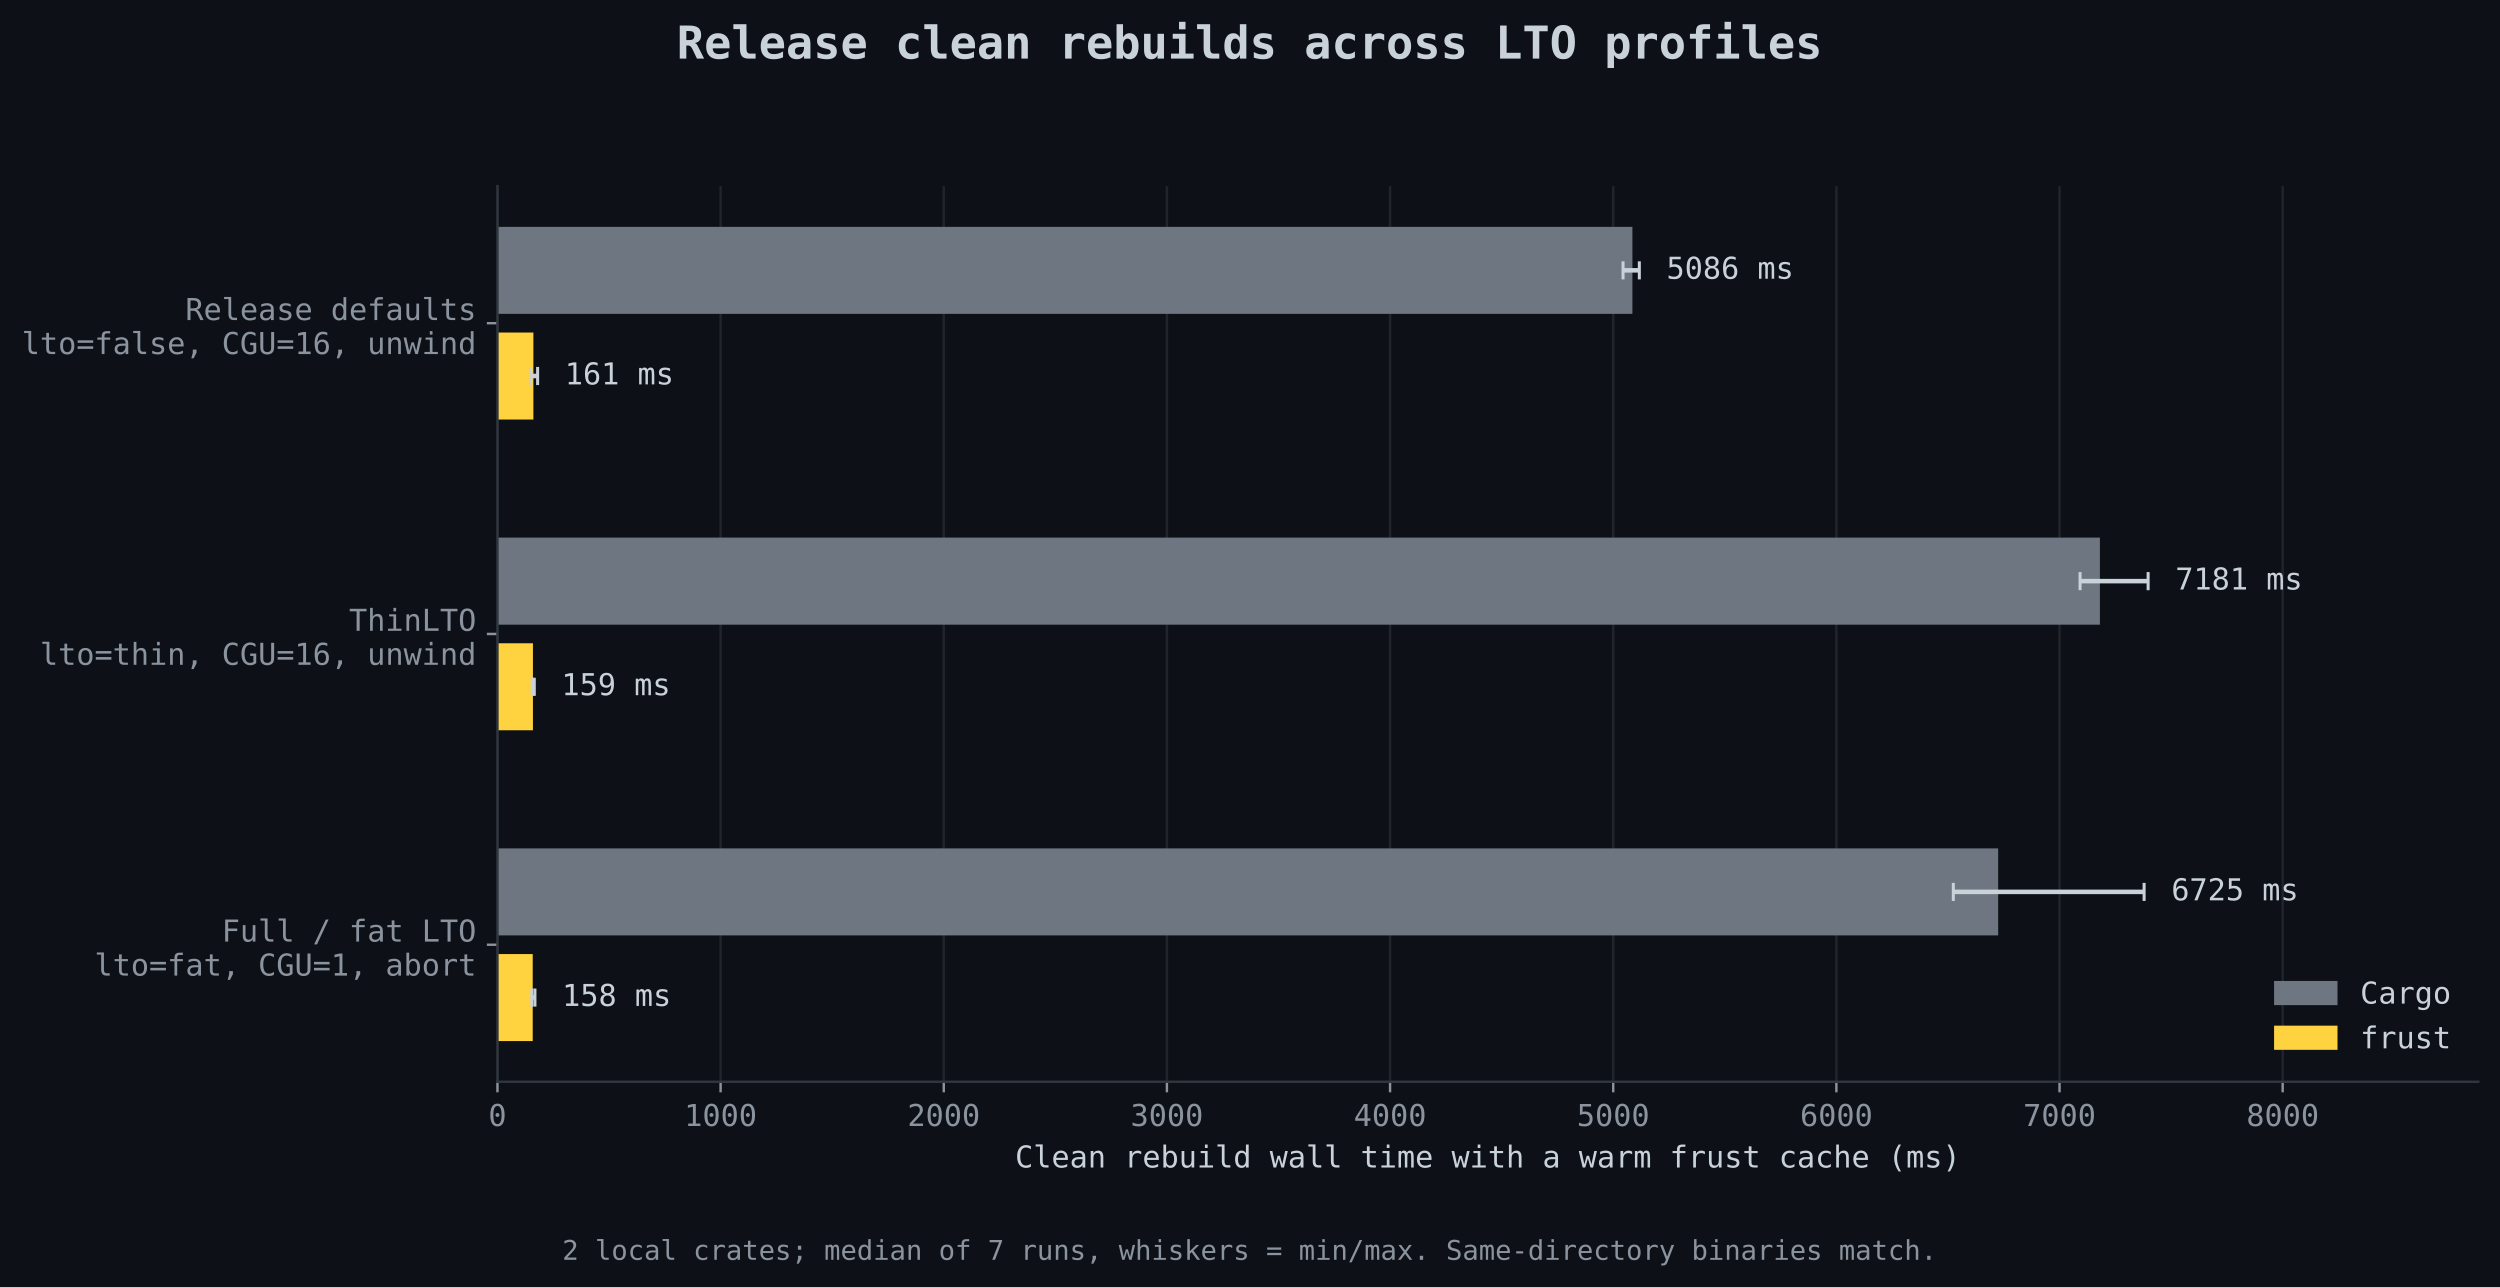
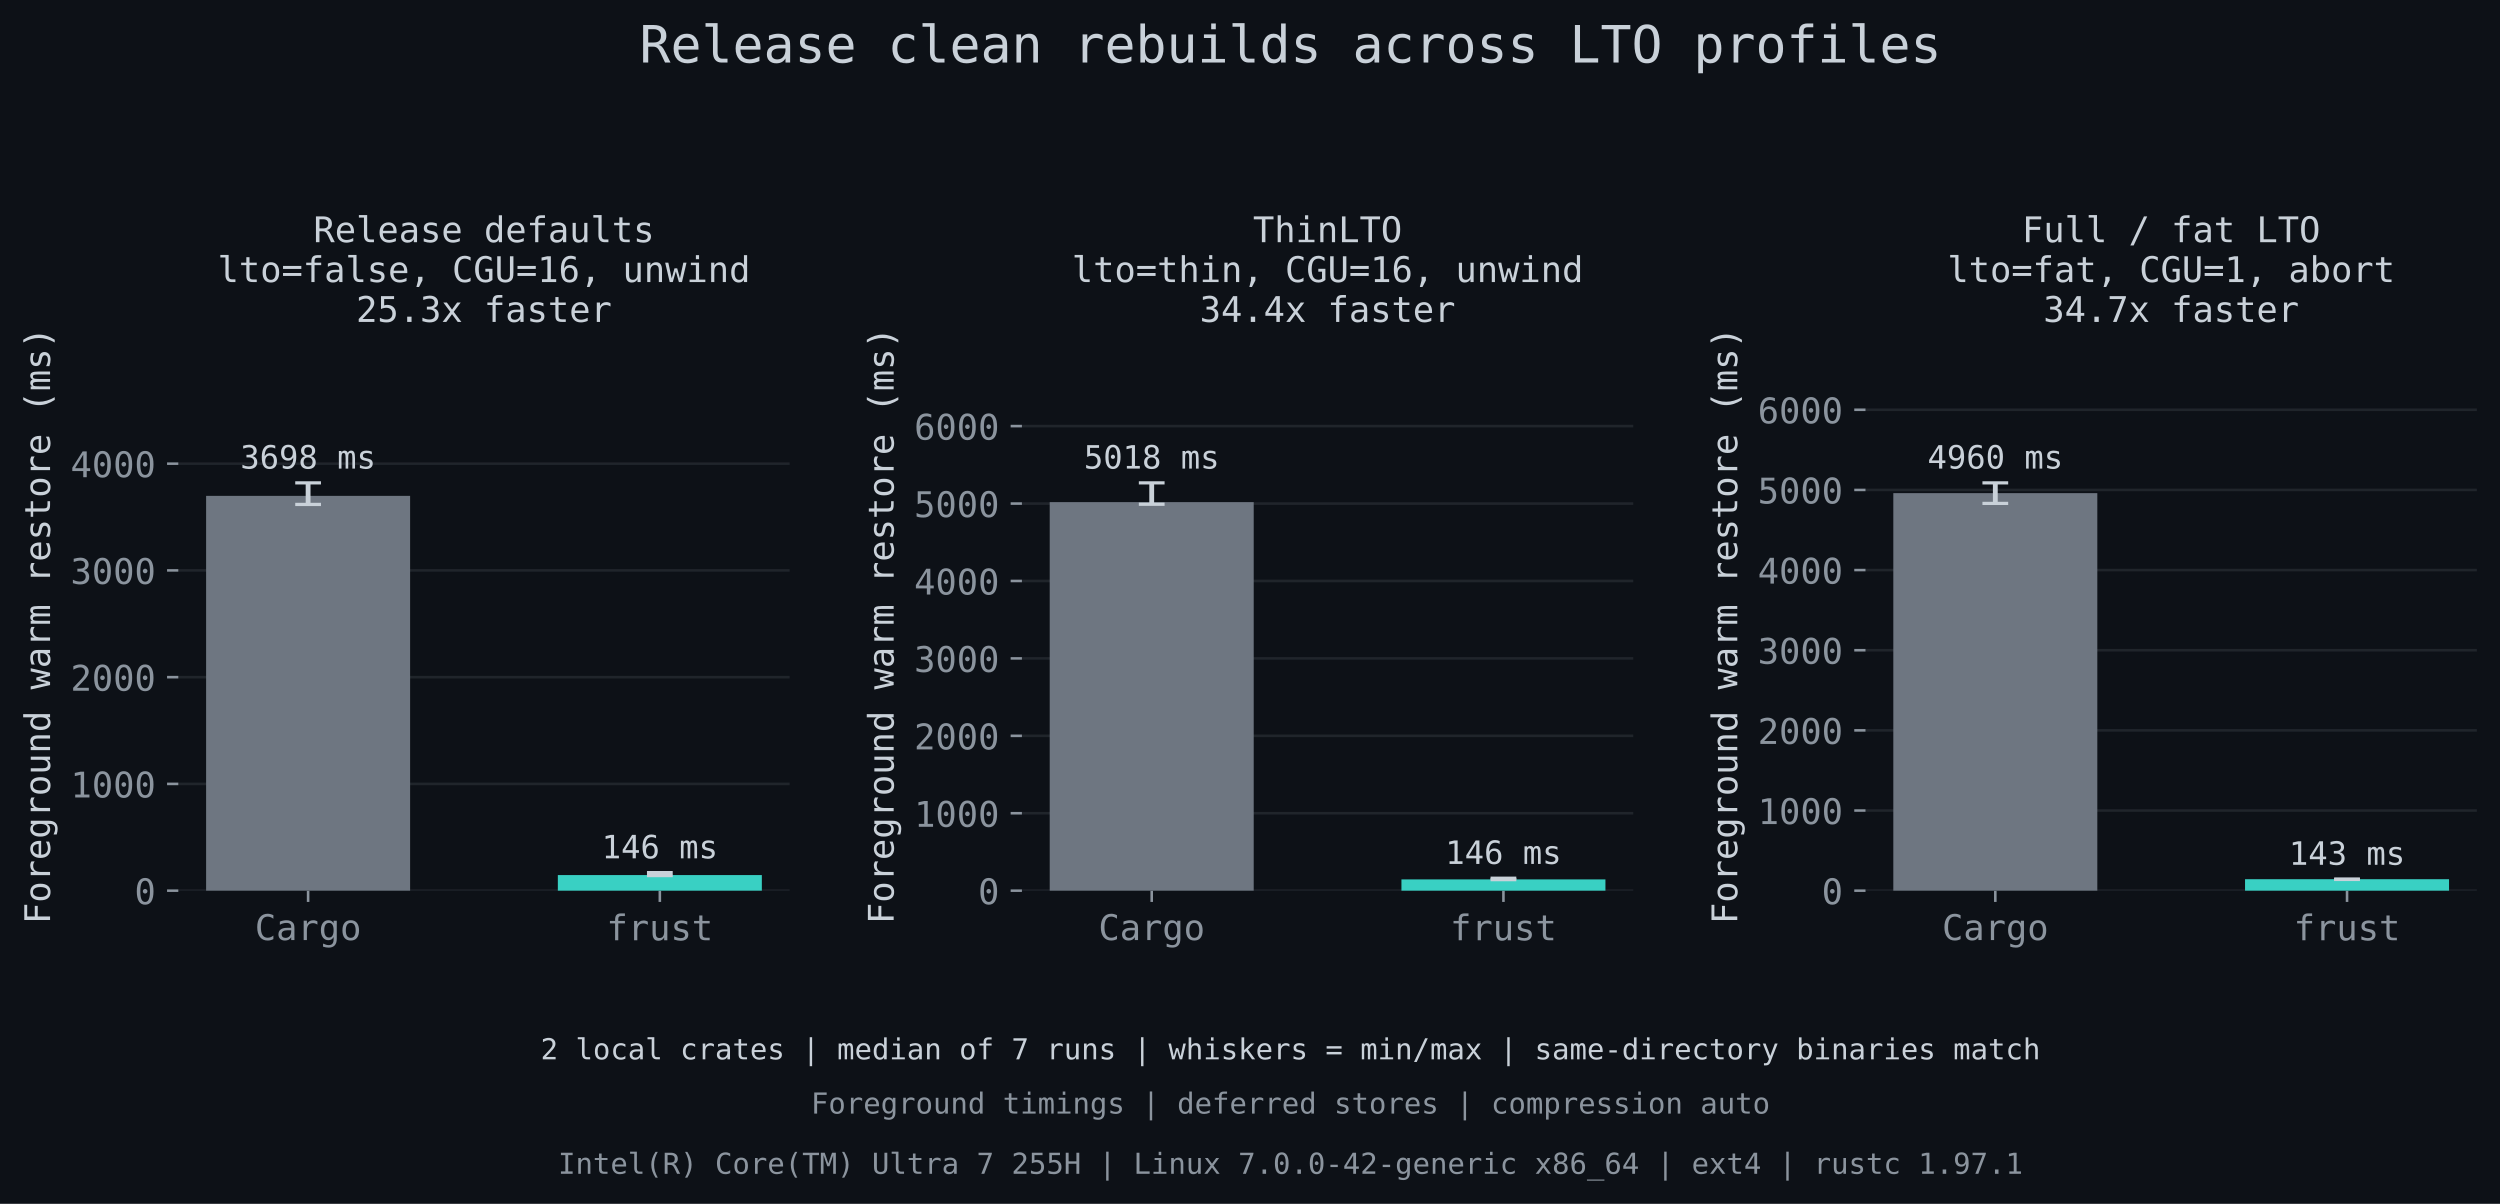
- <svg xmlns="http://www.w3.org/2000/svg" xmlns:xlink="http://www.w3.org/1999/xlink" width="827.758pt" height="426.204pt" viewBox="0 0 827.758 426.204" version="1.1">
+ <svg xmlns="http://www.w3.org/2000/svg" xmlns:xlink="http://www.w3.org/1999/xlink" role="img" aria-labelledby="figure-description" width="776.851pt" height="374.074pt" viewBox="0 0 776.851 374.074" version="1.1">
  <defs>
    <style type="text/css">*{stroke-linejoin: round; stroke-linecap: butt}</style>
  </defs>
  <g id="figure_1">
    <g id="patch_1">
-       <path d="M 0 426.204 L 827.758 426.204 L 827.758 0 L 0 0 z " style="fill: #0d1117" />
+       <path d="M 0 374.074 L 776.851 374.074 L 776.851 0 L 0 0 z " style="fill: #0d1117" />
    </g>
    <g id="axes_1">
      <g id="patch_2">
-         <path d="M 164.708 358.18 L 820.558 358.18 L 820.558 61.632 L 164.708 61.632 z " style="fill: #0d1117" />
+         <path d="M 55.411 276.768 L 245.368 276.768 L 245.368 112.032 L 55.411 112.032 z " style="fill: #0d1117" />
      </g>
      <g id="matplotlib.axis_1">
        <g id="xtick_1">
          <g id="line2d_1">
-             <path d="M 164.708 358.18 L 164.708 61.632 " clip-path="url(#p557c16baa1)" style="fill: none; stroke: #30363d; stroke-opacity: 0.55; stroke-width: 0.8; stroke-linecap: square" />
-           </g>
+             <defs>
+               <path id="mf72161e524" d="M 0 0 L 0 3.5 " style="stroke: #8b949e; stroke-width: 0.8" />
+             </defs>
+             <g>
+               <use xlink:href="#mf72161e524" x="95.741" y="276.768" style="fill: #8b949e; stroke: #8b949e; stroke-width: 0.8" />
+             </g>
+           </g>
+           <g id="text_1">
+             <text style="font-size: 11px; font-family: 'DejaVu Sans Mono'; text-anchor: middle; fill: #8b949e" x="95.741" y="292.109" transform="rotate(-0 95.74137 292.1091)">Cargo</text>
+           </g>
+         </g>
+         <g id="xtick_2">
          <g id="line2d_2">
-             <defs>
-               <path id="m5d4c12764f" d="M 0 0 L 0 3.5 " style="stroke: #8b949e; stroke-width: 0.8" />
-             </defs>
-             <g>
-               <use xlink:href="#m5d4c12764f" x="164.708" y="358.18" style="fill: #8b949e; stroke: #8b949e; stroke-width: 0.8" />
-             </g>
-           </g>
-           <g id="text_1">
-             <text style="font-size: 10px; font-family: 'DejaVu Sans Mono'; text-anchor: middle; fill: #8b949e" x="164.708" y="372.832" transform="rotate(-0 164.7078 372.8316)">0</text>
-           </g>
-         </g>
-         <g id="xtick_2">
-           <g id="line2d_3">
-             <path d="M 238.595 358.18 L 238.595 61.632 " clip-path="url(#p557c16baa1)" style="fill: none; stroke: #30363d; stroke-opacity: 0.55; stroke-width: 0.8; stroke-linecap: square" />
-           </g>
-           <g id="line2d_4">
-             <g>
-               <use xlink:href="#m5d4c12764f" x="238.595" y="358.18" style="fill: #8b949e; stroke: #8b949e; stroke-width: 0.8" />
+             <g>
+               <use xlink:href="#mf72161e524" x="205.038" y="276.768" style="fill: #8b949e; stroke: #8b949e; stroke-width: 0.8" />
            </g>
          </g>
          <g id="text_2">
-             <text style="font-size: 10px; font-family: 'DejaVu Sans Mono'; text-anchor: middle; fill: #8b949e" x="238.595" y="372.832" transform="rotate(-0 238.5947 372.8316)">1000</text>
-           </g>
-         </g>
-         <g id="xtick_3">
-           <g id="line2d_5">
-             <path d="M 312.482 358.18 L 312.482 61.632 " clip-path="url(#p557c16baa1)" style="fill: none; stroke: #30363d; stroke-opacity: 0.55; stroke-width: 0.8; stroke-linecap: square" />
-           </g>
-           <g id="line2d_6">
-             <g>
-               <use xlink:href="#m5d4c12764f" x="312.482" y="358.18" style="fill: #8b949e; stroke: #8b949e; stroke-width: 0.8" />
-             </g>
-           </g>
-           <g id="text_3">
-             <text style="font-size: 10px; font-family: 'DejaVu Sans Mono'; text-anchor: middle; fill: #8b949e" x="312.482" y="372.832" transform="rotate(-0 312.4817 372.8316)">2000</text>
-           </g>
-         </g>
-         <g id="xtick_4">
-           <g id="line2d_7">
-             <path d="M 386.369 358.18 L 386.369 61.632 " clip-path="url(#p557c16baa1)" style="fill: none; stroke: #30363d; stroke-opacity: 0.55; stroke-width: 0.8; stroke-linecap: square" />
-           </g>
-           <g id="line2d_8">
-             <g>
-               <use xlink:href="#m5d4c12764f" x="386.369" y="358.18" style="fill: #8b949e; stroke: #8b949e; stroke-width: 0.8" />
-             </g>
-           </g>
-           <g id="text_4">
-             <text style="font-size: 10px; font-family: 'DejaVu Sans Mono'; text-anchor: middle; fill: #8b949e" x="386.369" y="372.832" transform="rotate(-0 386.3686 372.8316)">3000</text>
-           </g>
-         </g>
-         <g id="xtick_5">
-           <g id="line2d_9">
-             <path d="M 460.256 358.18 L 460.256 61.632 " clip-path="url(#p557c16baa1)" style="fill: none; stroke: #30363d; stroke-opacity: 0.55; stroke-width: 0.8; stroke-linecap: square" />
-           </g>
-           <g id="line2d_10">
-             <g>
-               <use xlink:href="#m5d4c12764f" x="460.256" y="358.18" style="fill: #8b949e; stroke: #8b949e; stroke-width: 0.8" />
-             </g>
-           </g>
-           <g id="text_5">
-             <text style="font-size: 10px; font-family: 'DejaVu Sans Mono'; text-anchor: middle; fill: #8b949e" x="460.256" y="372.832" transform="rotate(-0 460.2556 372.8316)">4000</text>
-           </g>
-         </g>
-         <g id="xtick_6">
-           <g id="line2d_11">
-             <path d="M 534.142 358.18 L 534.142 61.632 " clip-path="url(#p557c16baa1)" style="fill: none; stroke: #30363d; stroke-opacity: 0.55; stroke-width: 0.8; stroke-linecap: square" />
-           </g>
-           <g id="line2d_12">
-             <g>
-               <use xlink:href="#m5d4c12764f" x="534.142" y="358.18" style="fill: #8b949e; stroke: #8b949e; stroke-width: 0.8" />
-             </g>
-           </g>
-           <g id="text_6">
-             <text style="font-size: 10px; font-family: 'DejaVu Sans Mono'; text-anchor: middle; fill: #8b949e" x="534.142" y="372.832" transform="rotate(-0 534.1425 372.8316)">5000</text>
-           </g>
-         </g>
-         <g id="xtick_7">
-           <g id="line2d_13">
-             <path d="M 608.029 358.18 L 608.029 61.632 " clip-path="url(#p557c16baa1)" style="fill: none; stroke: #30363d; stroke-opacity: 0.55; stroke-width: 0.8; stroke-linecap: square" />
-           </g>
-           <g id="line2d_14">
-             <g>
-               <use xlink:href="#m5d4c12764f" x="608.029" y="358.18" style="fill: #8b949e; stroke: #8b949e; stroke-width: 0.8" />
-             </g>
-           </g>
-           <g id="text_7">
-             <text style="font-size: 10px; font-family: 'DejaVu Sans Mono'; text-anchor: middle; fill: #8b949e" x="608.029" y="372.832" transform="rotate(-0 608.0294 372.8316)">6000</text>
-           </g>
-         </g>
-         <g id="xtick_8">
-           <g id="line2d_15">
-             <path d="M 681.916 358.18 L 681.916 61.632 " clip-path="url(#p557c16baa1)" style="fill: none; stroke: #30363d; stroke-opacity: 0.55; stroke-width: 0.8; stroke-linecap: square" />
-           </g>
-           <g id="line2d_16">
-             <g>
-               <use xlink:href="#m5d4c12764f" x="681.916" y="358.18" style="fill: #8b949e; stroke: #8b949e; stroke-width: 0.8" />
-             </g>
-           </g>
-           <g id="text_8">
-             <text style="font-size: 10px; font-family: 'DejaVu Sans Mono'; text-anchor: middle; fill: #8b949e" x="681.916" y="372.832" transform="rotate(-0 681.9164 372.8316)">7000</text>
-           </g>
-         </g>
-         <g id="xtick_9">
-           <g id="line2d_17">
-             <path d="M 755.803 358.18 L 755.803 61.632 " clip-path="url(#p557c16baa1)" style="fill: none; stroke: #30363d; stroke-opacity: 0.55; stroke-width: 0.8; stroke-linecap: square" />
-           </g>
-           <g id="line2d_18">
-             <g>
-               <use xlink:href="#m5d4c12764f" x="755.803" y="358.18" style="fill: #8b949e; stroke: #8b949e; stroke-width: 0.8" />
-             </g>
-           </g>
-           <g id="text_9">
-             <text style="font-size: 10px; font-family: 'DejaVu Sans Mono'; text-anchor: middle; fill: #8b949e" x="755.803" y="372.832" transform="rotate(-0 755.8033 372.8316)">8000</text>
-           </g>
-         </g>
-         <g id="text_10">
-           <text style="font-size: 10px; font-family: 'DejaVu Sans Mono'; text-anchor: middle; fill: #c9d1d9" x="492.633" y="386.563" transform="rotate(-0 492.6328 386.5628)">Clean rebuild wall time with a warm frust cache (ms)</text>
+             <text style="font-size: 11px; font-family: 'DejaVu Sans Mono'; text-anchor: middle; fill: #8b949e" x="205.038" y="292.185" transform="rotate(-0 205.0379 292.1847)">frust</text>
+           </g>
        </g>
      </g>
      <g id="matplotlib.axis_2">
        <g id="ytick_1">
+           <g id="line2d_3">
+             <path d="M 55.411 276.768 L 245.368 276.768 " clip-path="url(#p046611ee58)" style="fill: none; stroke: #30363d; stroke-opacity: 0.55; stroke-width: 0.8; stroke-linecap: square" />
+           </g>
+           <g id="line2d_4">
+             <defs>
+               <path id="mf5d0c83eea" d="M 0 0 L -3.5 0 " style="stroke: #8b949e; stroke-width: 0.8" />
+             </defs>
+             <g>
+               <use xlink:href="#mf5d0c83eea" x="55.411" y="276.768" style="fill: #8b949e; stroke: #8b949e; stroke-width: 0.8" />
+             </g>
+           </g>
+           <g id="text_3">
+             <text style="font-size: 11px; font-family: 'DejaVu Sans Mono'; text-anchor: end; fill: #8b949e" x="48.411" y="280.976" transform="rotate(-0 48.41094 280.9764)">0</text>
+           </g>
+         </g>
+         <g id="ytick_2">
+           <g id="line2d_5">
+             <path d="M 55.411 243.595 L 245.368 243.595 " clip-path="url(#p046611ee58)" style="fill: none; stroke: #30363d; stroke-opacity: 0.55; stroke-width: 0.8; stroke-linecap: square" />
+           </g>
+           <g id="line2d_6">
+             <g>
+               <use xlink:href="#mf5d0c83eea" x="55.411" y="243.595" style="fill: #8b949e; stroke: #8b949e; stroke-width: 0.8" />
+             </g>
+           </g>
+           <g id="text_4">
+             <text style="font-size: 11px; font-family: 'DejaVu Sans Mono'; text-anchor: end; fill: #8b949e" x="48.411" y="247.804" transform="rotate(-0 48.41094 247.8036)">1000</text>
+           </g>
+         </g>
+         <g id="ytick_3">
+           <g id="line2d_7">
+             <path d="M 55.411 210.422 L 245.368 210.422 " clip-path="url(#p046611ee58)" style="fill: none; stroke: #30363d; stroke-opacity: 0.55; stroke-width: 0.8; stroke-linecap: square" />
+           </g>
+           <g id="line2d_8">
+             <g>
+               <use xlink:href="#mf5d0c83eea" x="55.411" y="210.422" style="fill: #8b949e; stroke: #8b949e; stroke-width: 0.8" />
+             </g>
+           </g>
+           <g id="text_5">
+             <text style="font-size: 11px; font-family: 'DejaVu Sans Mono'; text-anchor: end; fill: #8b949e" x="48.411" y="214.631" transform="rotate(-0 48.41094 214.6308)">2000</text>
+           </g>
+         </g>
+         <g id="ytick_4">
+           <g id="line2d_9">
+             <path d="M 55.411 177.25 L 245.368 177.25 " clip-path="url(#p046611ee58)" style="fill: none; stroke: #30363d; stroke-opacity: 0.55; stroke-width: 0.8; stroke-linecap: square" />
+           </g>
+           <g id="line2d_10">
+             <g>
+               <use xlink:href="#mf5d0c83eea" x="55.411" y="177.25" style="fill: #8b949e; stroke: #8b949e; stroke-width: 0.8" />
+             </g>
+           </g>
+           <g id="text_6">
+             <text style="font-size: 11px; font-family: 'DejaVu Sans Mono'; text-anchor: end; fill: #8b949e" x="48.411" y="181.458" transform="rotate(-0 48.41094 181.458)">3000</text>
+           </g>
+         </g>
+         <g id="ytick_5">
+           <g id="line2d_11">
+             <path d="M 55.411 144.077 L 245.368 144.077 " clip-path="url(#p046611ee58)" style="fill: none; stroke: #30363d; stroke-opacity: 0.55; stroke-width: 0.8; stroke-linecap: square" />
+           </g>
+           <g id="line2d_12">
+             <g>
+               <use xlink:href="#mf5d0c83eea" x="55.411" y="144.077" style="fill: #8b949e; stroke: #8b949e; stroke-width: 0.8" />
+             </g>
+           </g>
+           <g id="text_7">
+             <text style="font-size: 11px; font-family: 'DejaVu Sans Mono'; text-anchor: end; fill: #8b949e" x="48.411" y="148.285" transform="rotate(-0 48.41094 148.2853)">4000</text>
+           </g>
+         </g>
+         <g id="text_8">
+           <text style="font-size: 11px; font-family: 'DejaVu Sans Mono'; text-anchor: middle; fill: #c9d1d9" x="15.558" y="194.4" transform="rotate(-90 15.55828 194.4)">Foreground warm restore (ms)</text>
+         </g>
+       </g>
+       <g id="patch_3">
+         <path d="M 64.045 276.768 L 127.437 276.768 L 127.437 154.095 L 64.045 154.095 z " clip-path="url(#p046611ee58)" style="fill: #6e7681" />
+       </g>
+       <g id="patch_4">
+         <path d="M 173.342 276.768 L 236.734 276.768 L 236.734 271.925 L 173.342 271.925 z " clip-path="url(#p046611ee58)" style="fill: #39d0c3" />
+       </g>
+       <g id="text_9">
+         <text style="font-size: 10px; font-family: 'DejaVu Sans Mono'; text-anchor: middle; fill: #c9d1d9" x="95.741" y="145.613" transform="rotate(-0 95.74137 145.6128)">3698 ms</text>
+       </g>
+       <g id="text_10">
+         <text style="font-size: 10px; font-family: 'DejaVu Sans Mono'; text-anchor: middle; fill: #c9d1d9" x="205.038" y="266.727" transform="rotate(-0 205.0379 266.7266)">146 ms</text>
+       </g>
+       <g id="text_11">
+         <text style="font-size: 11px; font-family: 'DejaVu Sans Mono'; fill: #c9d1d9" transform="translate(97.41091 75.25656)">Release defaults</text>
+         <text style="font-size: 11px; font-family: 'DejaVu Sans Mono'; fill: #c9d1d9" transform="translate(67.61036 87.64428)">lto=false, CGU=16, unwind</text>
+         <text style="font-size: 11px; font-family: 'DejaVu Sans Mono'; fill: #c9d1d9" transform="translate(110.6556 100.032)">25.3x faster</text>
+       </g>
+       <g id="LineCollection_1">
+         <path d="M 95.741 156.749 L 95.741 150.048 " clip-path="url(#p046611ee58)" style="fill: none; stroke: #c9d1d9; stroke-width: 1.5" />
+         <path d="M 205.038 272.091 L 205.038 271.162 " clip-path="url(#p046611ee58)" style="fill: none; stroke: #c9d1d9; stroke-width: 1.5" />
+       </g>
+       <g id="line2d_13">
+         <defs>
+           <path id="m856bd3032c" d="M 4 0 L -4 -0 " style="stroke: #c9d1d9" />
+         </defs>
+         <g clip-path="url(#p046611ee58)">
+           <use xlink:href="#m856bd3032c" x="95.741" y="156.749" style="fill: #1f77b4; stroke: #c9d1d9" />
+           <use xlink:href="#m856bd3032c" x="205.038" y="272.091" style="fill: #1f77b4; stroke: #c9d1d9" />
+         </g>
+       </g>
+       <g id="line2d_14">
+         <g clip-path="url(#p046611ee58)">
+           <use xlink:href="#m856bd3032c" x="95.741" y="150.048" style="fill: #1f77b4; stroke: #c9d1d9" />
+           <use xlink:href="#m856bd3032c" x="205.038" y="271.162" style="fill: #1f77b4; stroke: #c9d1d9" />
+         </g>
+       </g>
+     </g>
+     <g id="axes_2">
+       <g id="patch_5">
+         <path d="M 317.552 276.768 L 507.51 276.768 L 507.51 112.032 L 317.552 112.032 z " style="fill: #0d1117" />
+       </g>
+       <g id="matplotlib.axis_3">
+         <g id="xtick_3">
+           <g id="line2d_15">
+             <g>
+               <use xlink:href="#mf72161e524" x="357.883" y="276.768" style="fill: #8b949e; stroke: #8b949e; stroke-width: 0.8" />
+             </g>
+           </g>
+           <g id="text_12">
+             <text style="font-size: 11px; font-family: 'DejaVu Sans Mono'; text-anchor: middle; fill: #8b949e" x="357.883" y="292.109" transform="rotate(-0 357.8827 292.1091)">Cargo</text>
+           </g>
+         </g>
+         <g id="xtick_4">
+           <g id="line2d_16">
+             <g>
+               <use xlink:href="#mf72161e524" x="467.179" y="276.768" style="fill: #8b949e; stroke: #8b949e; stroke-width: 0.8" />
+             </g>
+           </g>
+           <g id="text_13">
+             <text style="font-size: 11px; font-family: 'DejaVu Sans Mono'; text-anchor: middle; fill: #8b949e" x="467.179" y="292.185" transform="rotate(-0 467.1792 292.1847)">frust</text>
+           </g>
+         </g>
+       </g>
+       <g id="matplotlib.axis_4">
+         <g id="ytick_6">
+           <g id="line2d_17">
+             <path d="M 317.552 276.768 L 507.51 276.768 " clip-path="url(#p8735d0eacd)" style="fill: none; stroke: #30363d; stroke-opacity: 0.55; stroke-width: 0.8; stroke-linecap: square" />
+           </g>
+           <g id="line2d_18">
+             <g>
+               <use xlink:href="#mf5d0c83eea" x="317.552" y="276.768" style="fill: #8b949e; stroke: #8b949e; stroke-width: 0.8" />
+             </g>
+           </g>
+           <g id="text_14">
+             <text style="font-size: 11px; font-family: 'DejaVu Sans Mono'; text-anchor: end; fill: #8b949e" x="310.552" y="280.976" transform="rotate(-0 310.5522 280.9764)">0</text>
+           </g>
+         </g>
+         <g id="ytick_7">
          <g id="line2d_19">
-             <defs>
-               <path id="md33efbf7d8" d="M 0 0 L -3.5 0 " style="stroke: #8b949e; stroke-width: 0.8" />
-             </defs>
-             <g>
-               <use xlink:href="#md33efbf7d8" x="164.708" y="107.009" style="fill: #8b949e; stroke: #8b949e; stroke-width: 0.8" />
-             </g>
-           </g>
-           <g id="text_11">
-             <text style="font-size: 10px; font-family: 'DejaVu Sans Mono'; fill: #8b949e" transform="translate(61.38281 105.9696)">Release defaults</text>
-             <text style="font-size: 10px; font-family: 'DejaVu Sans Mono'; fill: #8b949e" transform="translate(7.2 117.2311)">lto=false, CGU=16, unwind</text>
-           </g>
-         </g>
-         <g id="ytick_2">
+             <path d="M 317.552 252.709 L 507.51 252.709 " clip-path="url(#p8735d0eacd)" style="fill: none; stroke: #30363d; stroke-opacity: 0.55; stroke-width: 0.8; stroke-linecap: square" />
+           </g>
          <g id="line2d_20">
            <g>
-               <use xlink:href="#md33efbf7d8" x="164.708" y="209.906" style="fill: #8b949e; stroke: #8b949e; stroke-width: 0.8" />
-             </g>
-           </g>
-           <g id="text_12">
-             <text style="font-size: 10px; font-family: 'DejaVu Sans Mono'; fill: #8b949e" transform="translate(115.5656 208.8662)">ThinLTO</text>
-             <text style="font-size: 10px; font-family: 'DejaVu Sans Mono'; fill: #8b949e" transform="translate(13.22031 220.1277)">lto=thin, CGU=16, unwind</text>
-           </g>
-         </g>
-         <g id="ytick_3">
+               <use xlink:href="#mf5d0c83eea" x="317.552" y="252.709" style="fill: #8b949e; stroke: #8b949e; stroke-width: 0.8" />
+             </g>
+           </g>
+           <g id="text_15">
+             <text style="font-size: 11px; font-family: 'DejaVu Sans Mono'; text-anchor: end; fill: #8b949e" x="310.552" y="256.917" transform="rotate(-0 310.5522 256.9171)">1000</text>
+           </g>
+         </g>
+         <g id="ytick_8">
          <g id="line2d_21">
-             <g>
-               <use xlink:href="#md33efbf7d8" x="164.708" y="312.803" style="fill: #8b949e; stroke: #8b949e; stroke-width: 0.8" />
-             </g>
-           </g>
-           <g id="text_13">
-             <text style="font-size: 10px; font-family: 'DejaVu Sans Mono'; fill: #8b949e" transform="translate(73.42344 311.7628)">Full / fat LTO</text>
-             <text style="font-size: 10px; font-family: 'DejaVu Sans Mono'; fill: #8b949e" transform="translate(31.28125 323.0243)">lto=fat, CGU=1, abort</text>
-           </g>
-         </g>
-       </g>
-       <g id="patch_3">
-         <path d="M 164.708 75.111 L 540.497 75.111 L 540.497 103.923 L 164.708 103.923 z " clip-path="url(#p557c16baa1)" style="fill: #6e7681" />
-       </g>
-       <g id="patch_4">
-         <path d="M 164.708 110.096 L 176.604 110.096 L 176.604 138.907 L 164.708 138.907 z " clip-path="url(#p557c16baa1)" style="fill: #ffd23f" />
-       </g>
-       <g id="patch_5">
-         <path d="M 164.708 178.008 L 695.29 178.008 L 695.29 206.819 L 164.708 206.819 z " clip-path="url(#p557c16baa1)" style="fill: #6e7681" />
+             <path d="M 317.552 228.65 L 507.51 228.65 " clip-path="url(#p8735d0eacd)" style="fill: none; stroke: #30363d; stroke-opacity: 0.55; stroke-width: 0.8; stroke-linecap: square" />
+           </g>
+           <g id="line2d_22">
+             <g>
+               <use xlink:href="#mf5d0c83eea" x="317.552" y="228.65" style="fill: #8b949e; stroke: #8b949e; stroke-width: 0.8" />
+             </g>
+           </g>
+           <g id="text_16">
+             <text style="font-size: 11px; font-family: 'DejaVu Sans Mono'; text-anchor: end; fill: #8b949e" x="310.552" y="232.858" transform="rotate(-0 310.5522 232.8579)">2000</text>
+           </g>
+         </g>
+         <g id="ytick_9">
+           <g id="line2d_23">
+             <path d="M 317.552 204.59 L 507.51 204.59 " clip-path="url(#p8735d0eacd)" style="fill: none; stroke: #30363d; stroke-opacity: 0.55; stroke-width: 0.8; stroke-linecap: square" />
+           </g>
+           <g id="line2d_24">
+             <g>
+               <use xlink:href="#mf5d0c83eea" x="317.552" y="204.59" style="fill: #8b949e; stroke: #8b949e; stroke-width: 0.8" />
+             </g>
+           </g>
+           <g id="text_17">
+             <text style="font-size: 11px; font-family: 'DejaVu Sans Mono'; text-anchor: end; fill: #8b949e" x="310.552" y="208.799" transform="rotate(-0 310.5522 208.7986)">3000</text>
+           </g>
+         </g>
+         <g id="ytick_10">
+           <g id="line2d_25">
+             <path d="M 317.552 180.531 L 507.51 180.531 " clip-path="url(#p8735d0eacd)" style="fill: none; stroke: #30363d; stroke-opacity: 0.55; stroke-width: 0.8; stroke-linecap: square" />
+           </g>
+           <g id="line2d_26">
+             <g>
+               <use xlink:href="#mf5d0c83eea" x="317.552" y="180.531" style="fill: #8b949e; stroke: #8b949e; stroke-width: 0.8" />
+             </g>
+           </g>
+           <g id="text_18">
+             <text style="font-size: 11px; font-family: 'DejaVu Sans Mono'; text-anchor: end; fill: #8b949e" x="310.552" y="184.739" transform="rotate(-0 310.5522 184.7394)">4000</text>
+           </g>
+         </g>
+         <g id="ytick_11">
+           <g id="line2d_27">
+             <path d="M 317.552 156.472 L 507.51 156.472 " clip-path="url(#p8735d0eacd)" style="fill: none; stroke: #30363d; stroke-opacity: 0.55; stroke-width: 0.8; stroke-linecap: square" />
+           </g>
+           <g id="line2d_28">
+             <g>
+               <use xlink:href="#mf5d0c83eea" x="317.552" y="156.472" style="fill: #8b949e; stroke: #8b949e; stroke-width: 0.8" />
+             </g>
+           </g>
+           <g id="text_19">
+             <text style="font-size: 11px; font-family: 'DejaVu Sans Mono'; text-anchor: end; fill: #8b949e" x="310.552" y="160.68" transform="rotate(-0 310.5522 160.6802)">5000</text>
+           </g>
+         </g>
+         <g id="ytick_12">
+           <g id="line2d_29">
+             <path d="M 317.552 132.413 L 507.51 132.413 " clip-path="url(#p8735d0eacd)" style="fill: none; stroke: #30363d; stroke-opacity: 0.55; stroke-width: 0.8; stroke-linecap: square" />
+           </g>
+           <g id="line2d_30">
+             <g>
+               <use xlink:href="#mf5d0c83eea" x="317.552" y="132.413" style="fill: #8b949e; stroke: #8b949e; stroke-width: 0.8" />
+             </g>
+           </g>
+           <g id="text_20">
+             <text style="font-size: 11px; font-family: 'DejaVu Sans Mono'; text-anchor: end; fill: #8b949e" x="310.552" y="136.621" transform="rotate(-0 310.5522 136.6209)">6000</text>
+           </g>
+         </g>
+         <g id="text_21">
+           <text style="font-size: 11px; font-family: 'DejaVu Sans Mono'; text-anchor: middle; fill: #c9d1d9" x="277.7" y="194.4" transform="rotate(-90 277.6996 194.4)">Foreground warm restore (ms)</text>
+         </g>
      </g>
      <g id="patch_6">
-         <path d="M 164.708 212.993 L 176.456 212.993 L 176.456 241.804 L 164.708 241.804 z " clip-path="url(#p557c16baa1)" style="fill: #ffd23f" />
+         <path d="M 326.187 276.768 L 389.579 276.768 L 389.579 156.039 L 326.187 156.039 z " clip-path="url(#p8735d0eacd)" style="fill: #6e7681" />
      </g>
      <g id="patch_7">
-         <path d="M 164.708 280.905 L 661.597 280.905 L 661.597 309.716 L 164.708 309.716 z " clip-path="url(#p557c16baa1)" style="fill: #6e7681" />
-       </g>
+         <path d="M 435.483 276.768 L 498.875 276.768 L 498.875 273.255 L 435.483 273.255 z " clip-path="url(#p8735d0eacd)" style="fill: #39d0c3" />
+       </g>
+       <g id="text_22">
+         <text style="font-size: 10px; font-family: 'DejaVu Sans Mono'; text-anchor: middle; fill: #c9d1d9" x="357.883" y="145.613" transform="rotate(-0 357.8827 145.6128)">5018 ms</text>
+       </g>
+       <g id="text_23">
+         <text style="font-size: 10px; font-family: 'DejaVu Sans Mono'; text-anchor: middle; fill: #c9d1d9" x="467.179" y="268.459" transform="rotate(-0 467.1792 268.4593)">146 ms</text>
+       </g>
+       <g id="text_24">
+         <text style="font-size: 11px; font-family: 'DejaVu Sans Mono'; fill: #c9d1d9" transform="translate(389.3527 75.25656)">ThinLTO</text>
+         <text style="font-size: 11px; font-family: 'DejaVu Sans Mono'; fill: #c9d1d9" transform="translate(333.0628 87.64428)">lto=thin, CGU=16, unwind</text>
+         <text style="font-size: 11px; font-family: 'DejaVu Sans Mono'; fill: #c9d1d9" transform="translate(372.7969 100.032)">34.4x faster</text>
+       </g>
+       <g id="LineCollection_2">
+         <path d="M 357.883 156.688 L 357.883 150.048 " clip-path="url(#p8735d0eacd)" style="fill: none; stroke: #c9d1d9; stroke-width: 1.5" />
+         <path d="M 467.179 273.352 L 467.179 272.894 " clip-path="url(#p8735d0eacd)" style="fill: none; stroke: #c9d1d9; stroke-width: 1.5" />
+       </g>
+       <g id="line2d_31">
+         <g clip-path="url(#p8735d0eacd)">
+           <use xlink:href="#m856bd3032c" x="357.883" y="156.688" style="fill: #1f77b4; stroke: #c9d1d9" />
+           <use xlink:href="#m856bd3032c" x="467.179" y="273.352" style="fill: #1f77b4; stroke: #c9d1d9" />
+         </g>
+       </g>
+       <g id="line2d_32">
+         <g clip-path="url(#p8735d0eacd)">
+           <use xlink:href="#m856bd3032c" x="357.883" y="150.048" style="fill: #1f77b4; stroke: #c9d1d9" />
+           <use xlink:href="#m856bd3032c" x="467.179" y="272.894" style="fill: #1f77b4; stroke: #c9d1d9" />
+         </g>
+       </g>
+     </g>
+     <g id="axes_3">
      <g id="patch_8">
-         <path d="M 164.708 315.889 L 176.382 315.889 L 176.382 344.701 L 164.708 344.701 z " clip-path="url(#p557c16baa1)" style="fill: #ffd23f" />
-       </g>
-       <g id="LineCollection_1">
-         <path d="M 537.394 89.517 L 542.787 89.517 " clip-path="url(#p557c16baa1)" style="fill: none; stroke: #c9d1d9; stroke-width: 1.5" />
-       </g>
-       <g id="line2d_22">
-         <defs>
-           <path id="m58fb56015e" d="M 0 3 L 0 -3 " style="stroke: #c9d1d9" />
-         </defs>
-         <g clip-path="url(#p557c16baa1)">
-           <use xlink:href="#m58fb56015e" x="537.394" y="89.517" style="fill: #1f77b4; stroke: #c9d1d9" />
-         </g>
-       </g>
-       <g id="line2d_23">
-         <g clip-path="url(#p557c16baa1)">
-           <use xlink:href="#m58fb56015e" x="542.787" y="89.517" style="fill: #1f77b4; stroke: #c9d1d9" />
-         </g>
-       </g>
-       <g id="LineCollection_2">
-         <path d="M 175.717 124.502 L 178.007 124.502 " clip-path="url(#p557c16baa1)" style="fill: none; stroke: #c9d1d9; stroke-width: 1.5" />
-       </g>
-       <g id="line2d_24">
-         <g clip-path="url(#p557c16baa1)">
-           <use xlink:href="#m58fb56015e" x="175.717" y="124.502" style="fill: #1f77b4; stroke: #c9d1d9" />
-         </g>
-       </g>
-       <g id="line2d_25">
-         <g clip-path="url(#p557c16baa1)">
-           <use xlink:href="#m58fb56015e" x="178.007" y="124.502" style="fill: #1f77b4; stroke: #c9d1d9" />
-         </g>
+         <path d="M 579.693 276.768 L 769.651 276.768 L 769.651 112.032 L 579.693 112.032 z " style="fill: #0d1117" />
+       </g>
+       <g id="matplotlib.axis_5">
+         <g id="xtick_5">
+           <g id="line2d_33">
+             <g>
+               <use xlink:href="#mf72161e524" x="620.024" y="276.768" style="fill: #8b949e; stroke: #8b949e; stroke-width: 0.8" />
+             </g>
+           </g>
+           <g id="text_25">
+             <text style="font-size: 11px; font-family: 'DejaVu Sans Mono'; text-anchor: middle; fill: #8b949e" x="620.024" y="292.109" transform="rotate(-0 620.0239 292.1091)">Cargo</text>
+           </g>
+         </g>
+         <g id="xtick_6">
+           <g id="line2d_34">
+             <g>
+               <use xlink:href="#mf72161e524" x="729.321" y="276.768" style="fill: #8b949e; stroke: #8b949e; stroke-width: 0.8" />
+             </g>
+           </g>
+           <g id="text_26">
+             <text style="font-size: 11px; font-family: 'DejaVu Sans Mono'; text-anchor: middle; fill: #8b949e" x="729.321" y="292.185" transform="rotate(-0 729.3205 292.1847)">frust</text>
+           </g>
+         </g>
+       </g>
+       <g id="matplotlib.axis_6">
+         <g id="ytick_13">
+           <g id="line2d_35">
+             <path d="M 579.693 276.768 L 769.651 276.768 " clip-path="url(#pf03cb1cd0e)" style="fill: none; stroke: #30363d; stroke-opacity: 0.55; stroke-width: 0.8; stroke-linecap: square" />
+           </g>
+           <g id="line2d_36">
+             <g>
+               <use xlink:href="#mf5d0c83eea" x="579.693" y="276.768" style="fill: #8b949e; stroke: #8b949e; stroke-width: 0.8" />
+             </g>
+           </g>
+           <g id="text_27">
+             <text style="font-size: 11px; font-family: 'DejaVu Sans Mono'; text-anchor: end; fill: #8b949e" x="572.693" y="280.976" transform="rotate(-0 572.6935 280.9764)">0</text>
+           </g>
+         </g>
+         <g id="ytick_14">
+           <g id="line2d_37">
+             <path d="M 579.693 251.862 L 769.651 251.862 " clip-path="url(#pf03cb1cd0e)" style="fill: none; stroke: #30363d; stroke-opacity: 0.55; stroke-width: 0.8; stroke-linecap: square" />
+           </g>
+           <g id="line2d_38">
+             <g>
+               <use xlink:href="#mf5d0c83eea" x="579.693" y="251.862" style="fill: #8b949e; stroke: #8b949e; stroke-width: 0.8" />
+             </g>
+           </g>
+           <g id="text_28">
+             <text style="font-size: 11px; font-family: 'DejaVu Sans Mono'; text-anchor: end; fill: #8b949e" x="572.693" y="256.071" transform="rotate(-0 572.6935 256.0707)">1000</text>
+           </g>
+         </g>
+         <g id="ytick_15">
+           <g id="line2d_39">
+             <path d="M 579.693 226.957 L 769.651 226.957 " clip-path="url(#pf03cb1cd0e)" style="fill: none; stroke: #30363d; stroke-opacity: 0.55; stroke-width: 0.8; stroke-linecap: square" />
+           </g>
+           <g id="line2d_40">
+             <g>
+               <use xlink:href="#mf5d0c83eea" x="579.693" y="226.957" style="fill: #8b949e; stroke: #8b949e; stroke-width: 0.8" />
+             </g>
+           </g>
+           <g id="text_29">
+             <text style="font-size: 11px; font-family: 'DejaVu Sans Mono'; text-anchor: end; fill: #8b949e" x="572.693" y="231.165" transform="rotate(-0 572.6935 231.165)">2000</text>
+           </g>
+         </g>
+         <g id="ytick_16">
+           <g id="line2d_41">
+             <path d="M 579.693 202.051 L 769.651 202.051 " clip-path="url(#pf03cb1cd0e)" style="fill: none; stroke: #30363d; stroke-opacity: 0.55; stroke-width: 0.8; stroke-linecap: square" />
+           </g>
+           <g id="line2d_42">
+             <g>
+               <use xlink:href="#mf5d0c83eea" x="579.693" y="202.051" style="fill: #8b949e; stroke: #8b949e; stroke-width: 0.8" />
+             </g>
+           </g>
+           <g id="text_30">
+             <text style="font-size: 11px; font-family: 'DejaVu Sans Mono'; text-anchor: end; fill: #8b949e" x="572.693" y="206.259" transform="rotate(-0 572.6935 206.2594)">3000</text>
+           </g>
+         </g>
+         <g id="ytick_17">
+           <g id="line2d_43">
+             <path d="M 579.693 177.145 L 769.651 177.145 " clip-path="url(#pf03cb1cd0e)" style="fill: none; stroke: #30363d; stroke-opacity: 0.55; stroke-width: 0.8; stroke-linecap: square" />
+           </g>
+           <g id="line2d_44">
+             <g>
+               <use xlink:href="#mf5d0c83eea" x="579.693" y="177.145" style="fill: #8b949e; stroke: #8b949e; stroke-width: 0.8" />
+             </g>
+           </g>
+           <g id="text_31">
+             <text style="font-size: 11px; font-family: 'DejaVu Sans Mono'; text-anchor: end; fill: #8b949e" x="572.693" y="181.354" transform="rotate(-0 572.6935 181.3537)">4000</text>
+           </g>
+         </g>
+         <g id="ytick_18">
+           <g id="line2d_45">
+             <path d="M 579.693 152.24 L 769.651 152.24 " clip-path="url(#pf03cb1cd0e)" style="fill: none; stroke: #30363d; stroke-opacity: 0.55; stroke-width: 0.8; stroke-linecap: square" />
+           </g>
+           <g id="line2d_46">
+             <g>
+               <use xlink:href="#mf5d0c83eea" x="579.693" y="152.24" style="fill: #8b949e; stroke: #8b949e; stroke-width: 0.8" />
+             </g>
+           </g>
+           <g id="text_32">
+             <text style="font-size: 11px; font-family: 'DejaVu Sans Mono'; text-anchor: end; fill: #8b949e" x="572.693" y="156.448" transform="rotate(-0 572.6935 156.4481)">5000</text>
+           </g>
+         </g>
+         <g id="ytick_19">
+           <g id="line2d_47">
+             <path d="M 579.693 127.334 L 769.651 127.334 " clip-path="url(#pf03cb1cd0e)" style="fill: none; stroke: #30363d; stroke-opacity: 0.55; stroke-width: 0.8; stroke-linecap: square" />
+           </g>
+           <g id="line2d_48">
+             <g>
+               <use xlink:href="#mf5d0c83eea" x="579.693" y="127.334" style="fill: #8b949e; stroke: #8b949e; stroke-width: 0.8" />
+             </g>
+           </g>
+           <g id="text_33">
+             <text style="font-size: 11px; font-family: 'DejaVu Sans Mono'; text-anchor: end; fill: #8b949e" x="572.693" y="131.542" transform="rotate(-0 572.6935 131.5424)">6000</text>
+           </g>
+         </g>
+         <g id="text_34">
+           <text style="font-size: 11px; font-family: 'DejaVu Sans Mono'; text-anchor: middle; fill: #c9d1d9" x="539.841" y="194.4" transform="rotate(-90 539.8408 194.4)">Foreground warm restore (ms)</text>
+         </g>
+       </g>
+       <g id="patch_9">
+         <path d="M 588.328 276.768 L 651.72 276.768 L 651.72 153.236 L 588.328 153.236 z " clip-path="url(#pf03cb1cd0e)" style="fill: #6e7681" />
+       </g>
+       <g id="patch_10">
+         <path d="M 697.624 276.768 L 761.017 276.768 L 761.017 273.206 L 697.624 273.206 z " clip-path="url(#pf03cb1cd0e)" style="fill: #39d0c3" />
+       </g>
+       <g id="text_35">
+         <text style="font-size: 10px; font-family: 'DejaVu Sans Mono'; text-anchor: middle; fill: #c9d1d9" x="620.024" y="145.613" transform="rotate(-0 620.0239 145.6128)">4960 ms</text>
+       </g>
+       <g id="text_36">
+         <text style="font-size: 10px; font-family: 'DejaVu Sans Mono'; text-anchor: middle; fill: #c9d1d9" x="729.321" y="268.721" transform="rotate(-0 729.3205 268.7215)">143 ms</text>
+       </g>
+       <g id="text_37">
+         <text style="font-size: 11px; font-family: 'DejaVu Sans Mono'; fill: #c9d1d9" transform="translate(628.3158 75.25656)">Full / fat LTO</text>
+         <text style="font-size: 11px; font-family: 'DejaVu Sans Mono'; fill: #c9d1d9" transform="translate(605.1376 87.64428)">lto=fat, CGU=1, abort</text>
+         <text style="font-size: 11px; font-family: 'DejaVu Sans Mono'; fill: #c9d1d9" transform="translate(634.9382 100.032)">34.7x faster</text>
      </g>
      <g id="LineCollection_3">
-         <path d="M 688.714 192.414 L 711.249 192.414 " clip-path="url(#p557c16baa1)" style="fill: none; stroke: #c9d1d9; stroke-width: 1.5" />
-       </g>
-       <g id="line2d_26">
-         <g clip-path="url(#p557c16baa1)">
-           <use xlink:href="#m58fb56015e" x="688.714" y="192.414" style="fill: #1f77b4; stroke: #c9d1d9" />
-         </g>
-       </g>
-       <g id="line2d_27">
-         <g clip-path="url(#p557c16baa1)">
-           <use xlink:href="#m58fb56015e" x="711.249" y="192.414" style="fill: #1f77b4; stroke: #c9d1d9" />
-         </g>
-       </g>
-       <g id="LineCollection_4">
-         <path d="M 176.234 227.398 L 176.899 227.398 " clip-path="url(#p557c16baa1)" style="fill: none; stroke: #c9d1d9; stroke-width: 1.5" />
-       </g>
-       <g id="line2d_28">
-         <g clip-path="url(#p557c16baa1)">
-           <use xlink:href="#m58fb56015e" x="176.234" y="227.398" style="fill: #1f77b4; stroke: #c9d1d9" />
-         </g>
-       </g>
-       <g id="line2d_29">
-         <g clip-path="url(#p557c16baa1)">
-           <use xlink:href="#m58fb56015e" x="176.899" y="227.398" style="fill: #1f77b4; stroke: #c9d1d9" />
-         </g>
-       </g>
-       <g id="LineCollection_5">
-         <path d="M 646.746 295.31 L 709.92 295.31 " clip-path="url(#p557c16baa1)" style="fill: none; stroke: #c9d1d9; stroke-width: 1.5" />
-       </g>
-       <g id="line2d_30">
-         <g clip-path="url(#p557c16baa1)">
-           <use xlink:href="#m58fb56015e" x="646.746" y="295.31" style="fill: #1f77b4; stroke: #c9d1d9" />
-         </g>
-       </g>
-       <g id="line2d_31">
-         <g clip-path="url(#p557c16baa1)">
-           <use xlink:href="#m58fb56015e" x="709.92" y="295.31" style="fill: #1f77b4; stroke: #c9d1d9" />
-         </g>
-       </g>
-       <g id="LineCollection_6">
-         <path d="M 176.086 330.295 L 177.121 330.295 " clip-path="url(#p557c16baa1)" style="fill: none; stroke: #c9d1d9; stroke-width: 1.5" />
-       </g>
-       <g id="line2d_32">
-         <g clip-path="url(#p557c16baa1)">
-           <use xlink:href="#m58fb56015e" x="176.086" y="330.295" style="fill: #1f77b4; stroke: #c9d1d9" />
-         </g>
-       </g>
-       <g id="line2d_33">
-         <g clip-path="url(#p557c16baa1)">
-           <use xlink:href="#m58fb56015e" x="177.121" y="330.295" style="fill: #1f77b4; stroke: #c9d1d9" />
-         </g>
-       </g>
-       <g id="patch_9">
-         <path d="M 164.708 358.18 L 164.708 61.632 " style="fill: none; stroke: #30363d; stroke-width: 0.8; stroke-linejoin: miter; stroke-linecap: square" />
-       </g>
-       <g id="patch_10">
-         <path d="M 164.708 358.18 L 820.558 358.18 " style="fill: none; stroke: #30363d; stroke-width: 0.8; stroke-linejoin: miter; stroke-linecap: square" />
-       </g>
-       <g id="text_14">
-         <text style="font-size: 10px; font-family: 'DejaVu Sans Mono'; text-anchor: start; fill: #c9d1d9" x="551.787" y="92.303" transform="rotate(-0 551.7873 92.30292)">5086 ms</text>
-       </g>
-       <g id="text_15">
-         <text style="font-size: 10px; font-family: 'DejaVu Sans Mono'; text-anchor: start; fill: #c9d1d9" x="187.007" y="127.288" transform="rotate(-0 187.0075 127.2878)">161 ms</text>
-       </g>
-       <g id="text_16">
-         <text style="font-size: 10px; font-family: 'DejaVu Sans Mono'; text-anchor: start; fill: #c9d1d9" x="720.249" y="195.2" transform="rotate(-0 720.2495 195.1995)">7181 ms</text>
-       </g>
-       <g id="text_17">
-         <text style="font-size: 10px; font-family: 'DejaVu Sans Mono'; text-anchor: start; fill: #c9d1d9" x="185.899" y="230.184" transform="rotate(-0 185.8992 230.1844)">159 ms</text>
-       </g>
-       <g id="text_18">
-         <text style="font-size: 10px; font-family: 'DejaVu Sans Mono'; text-anchor: start; fill: #c9d1d9" x="718.92" y="298.096" transform="rotate(-0 718.9195 298.0961)">6725 ms</text>
-       </g>
-       <g id="text_19">
-         <text style="font-size: 10px; font-family: 'DejaVu Sans Mono'; text-anchor: start; fill: #c9d1d9" x="186.121" y="333.081" transform="rotate(-0 186.1208 333.081)">158 ms</text>
-       </g>
-       <g id="legend_1">
-         <g id="patch_11">
-           <path d="M 753.456 332.3 L 773.456 332.3 L 773.456 325.3 L 753.456 325.3 z " style="fill: #6e7681; stroke: #6e7681; stroke-linejoin: miter" />
-         </g>
-         <g id="text_20">
-           <text style="font-size: 10px; font-family: 'DejaVu Sans Mono'; text-anchor: start; fill: #c9d1d9" x="781.456" y="332.3" transform="rotate(-0 781.4562 332.3003)">Cargo</text>
-         </g>
-         <g id="patch_12">
-           <path d="M 753.456 347.1 L 773.456 347.1 L 773.456 340.1 L 753.456 340.1 z " style="fill: #ffd23f; stroke: #ffd23f; stroke-linejoin: miter" />
-         </g>
-         <g id="text_21">
-           <text style="font-size: 10px; font-family: 'DejaVu Sans Mono'; text-anchor: start; fill: #c9d1d9" x="781.456" y="347.1" transform="rotate(-0 781.4562 347.1003)">frust</text>
-         </g>
-       </g>
-     </g>
-     <g id="text_22">
-       <text style="font-weight: 700; font-size: 15px; font-family: 'DejaVu Sans Mono'; text-anchor: middle; fill: #c9d1d9" x="413.758" y="19.395" transform="rotate(-0 413.7578 19.39453)">Release clean rebuilds across LTO profiles</text>
-     </g>
-     <g id="text_23">
-       <text style="font-size: 9px; font-family: 'DejaVu Sans Mono'; text-anchor: middle; fill: #8b949e" x="413.758" y="417.132" transform="rotate(-0 413.7578 417.132)">2 local crates; median of 7 runs, whiskers = min/max. Same-directory binaries match.</text>
+         <path d="M 620.024 156.424 L 620.024 150.048 " clip-path="url(#pf03cb1cd0e)" style="fill: none; stroke: #c9d1d9; stroke-width: 1.5" />
+         <path d="M 729.321 273.281 L 729.321 273.157 " clip-path="url(#pf03cb1cd0e)" style="fill: none; stroke: #c9d1d9; stroke-width: 1.5" />
+       </g>
+       <g id="line2d_49">
+         <g clip-path="url(#pf03cb1cd0e)">
+           <use xlink:href="#m856bd3032c" x="620.024" y="156.424" style="fill: #1f77b4; stroke: #c9d1d9" />
+           <use xlink:href="#m856bd3032c" x="729.321" y="273.281" style="fill: #1f77b4; stroke: #c9d1d9" />
+         </g>
+       </g>
+       <g id="line2d_50">
+         <g clip-path="url(#pf03cb1cd0e)">
+           <use xlink:href="#m856bd3032c" x="620.024" y="150.048" style="fill: #1f77b4; stroke: #c9d1d9" />
+           <use xlink:href="#m856bd3032c" x="729.321" y="273.157" style="fill: #1f77b4; stroke: #c9d1d9" />
+         </g>
+       </g>
+     </g>
+     <g id="text_38">
+       <text style="font-size: 16px; font-family: 'DejaVu Sans Mono'; text-anchor: middle; fill: #c9d1d9" x="401.011" y="19.442" transform="rotate(-0 401.0109 19.4425)">Release clean rebuilds across LTO profiles</text>
+     </g>
+     <g id="text_39">
+       <text style="font-size: 9px; font-family: 'DejaVu Sans Mono'; text-anchor: middle; fill: #c9d1d9" x="401.011" y="329.184" transform="rotate(-0 401.0109 329.184)">2 local crates | median of 7 runs | whiskers = min/max | same-directory binaries match</text>
+     </g>
+     <g id="text_40">
+       <text style="font-size: 9px; font-family: 'DejaVu Sans Mono'; text-anchor: middle; fill: #8b949e" x="401.011" y="346.032" transform="rotate(-0 401.0109 346.032)">Foreground timings | deferred stores | compression auto</text>
+     </g>
+     <g id="text_41">
+       <text style="font-size: 9px; font-family: 'DejaVu Sans Mono'; text-anchor: middle; fill: #8b949e" x="401.011" y="364.752" transform="rotate(-0 401.0109 364.752)">Intel(R) Core(TM) Ultra 7 255H | Linux 7.0.0-42-generic x86_64 | ext4 | rustc 1.97.1</text>
    </g>
  </g>
  <defs>
-     <clipPath id="p557c16baa1">
-       <rect x="164.708" y="61.632" width="655.85" height="296.548" />
+     <clipPath id="p046611ee58">
+       <rect x="55.411" y="112.032" width="189.957" height="164.736" />
+     </clipPath>
+     <clipPath id="p8735d0eacd">
+       <rect x="317.552" y="112.032" width="189.957" height="164.736" />
+     </clipPath>
+     <clipPath id="pf03cb1cd0e">
+       <rect x="579.693" y="112.032" width="189.957" height="164.736" />
    </clipPath>
  </defs>
</svg>
